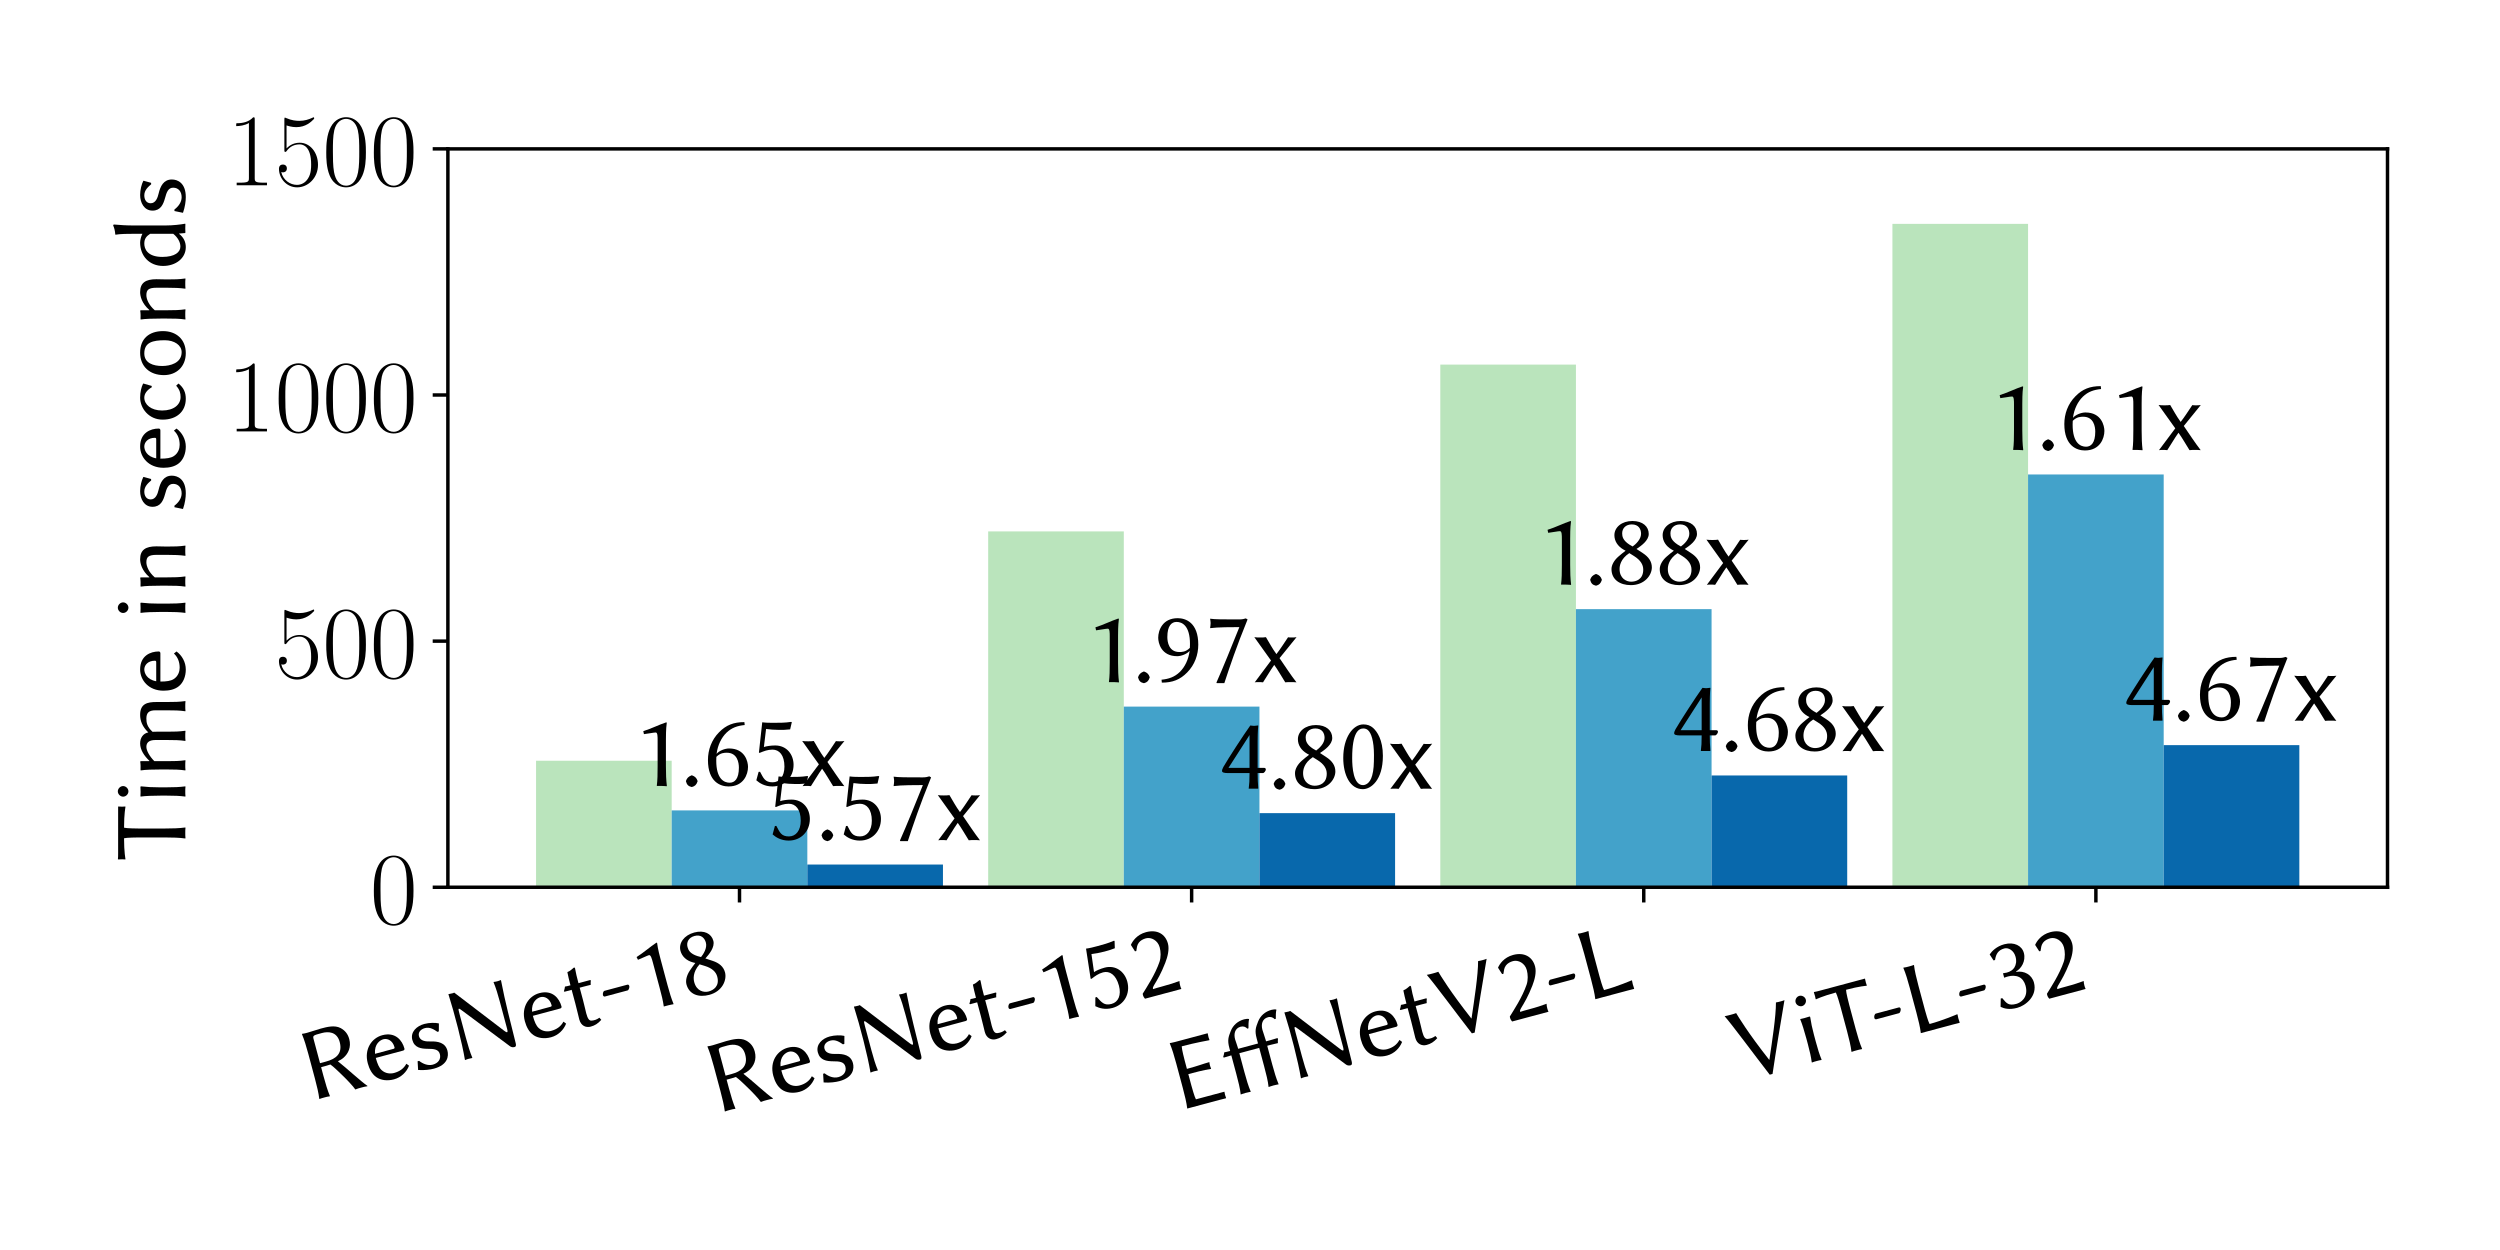
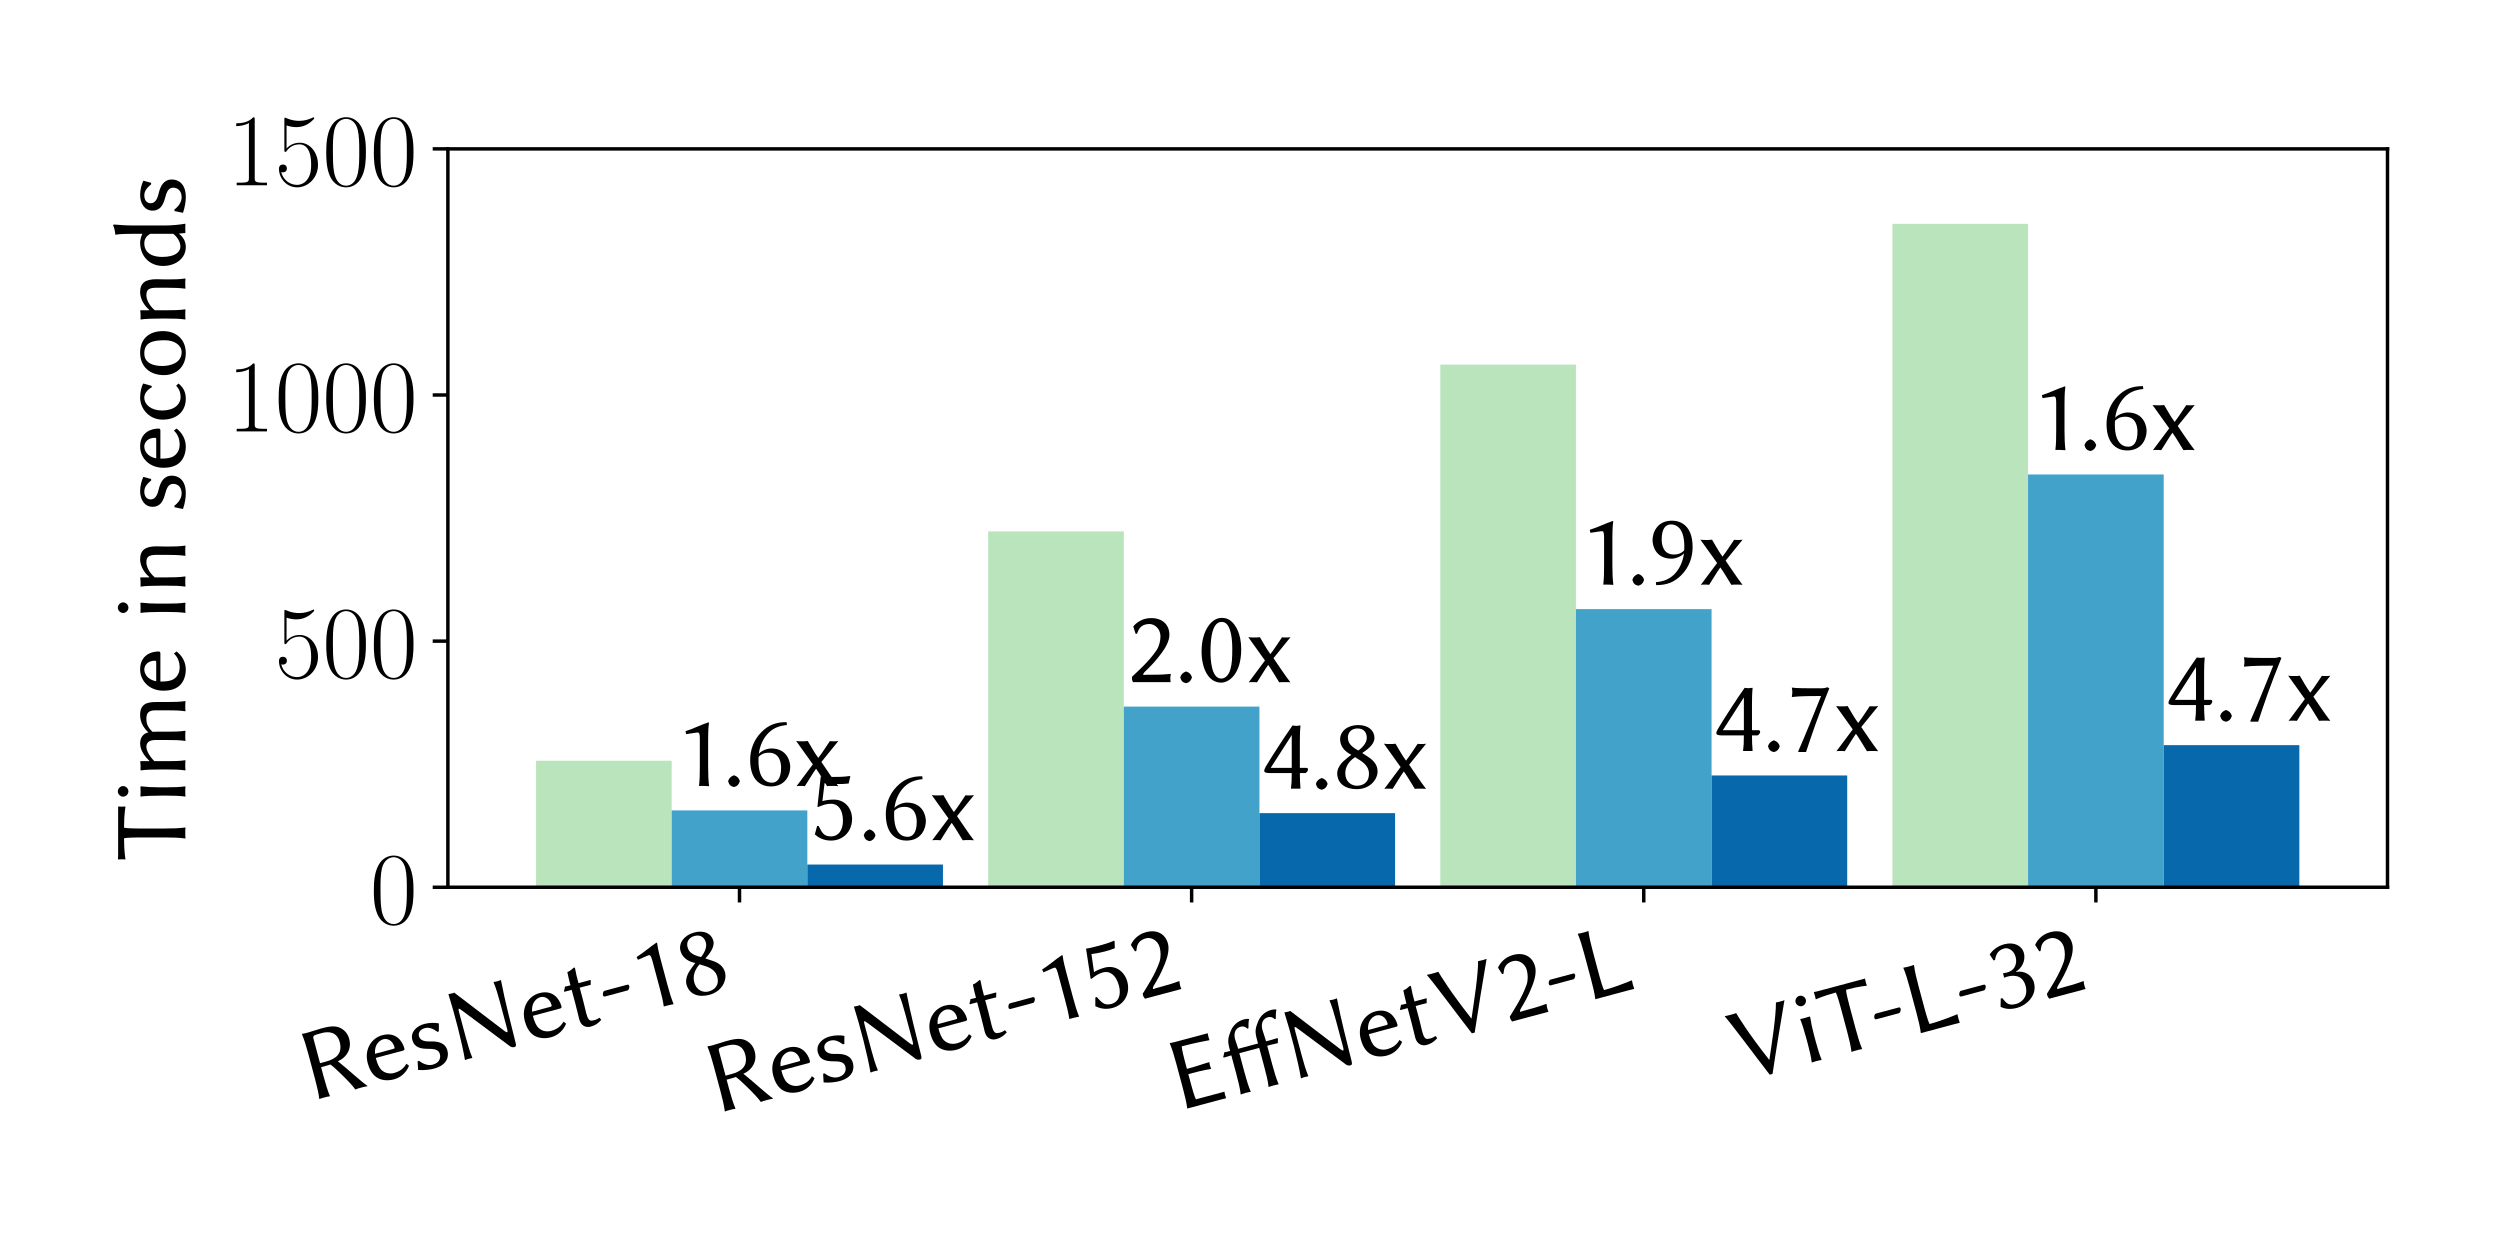
<svg xmlns="http://www.w3.org/2000/svg" xmlns:xlink="http://www.w3.org/1999/xlink" width="576pt" height="288pt" viewBox="0 0 576 288" version="1.1">
  <defs>
    <style type="text/css">*{stroke-linejoin: round; stroke-linecap: butt}</style>
  </defs>
  <g id="figure_1">
    <g id="patch_1">
      <path d="M 0 288  L 576 288  L 576 0  L 0 0  z " style="fill: #ffffff" />
    </g>
    <g id="axes_1">
      <g id="patch_2">
        <path d="M 103.193 204.422  L 550.08 204.422  L 550.08 34.304  L 103.193 34.304  z " style="fill: #ffffff" />
      </g>
      <g id="patch_3">
-         <path d="M 123.506 204.422  L 154.757 204.422  L 154.757 175.278  L 123.506 175.278  z " clip-path="url(#pa16631f9ca)" style="fill: #bae4bc" />
+         <path d="M 123.506 204.422  L 154.757 204.422  L 154.757 175.278  L 123.506 175.278  z " clip-path="url(#p275cc31715)" style="fill: #bae4bc" />
      </g>
      <g id="patch_4">
-         <path d="M 227.675 204.422  L 258.926 204.422  L 258.926 122.436  L 227.675 122.436  z " clip-path="url(#pa16631f9ca)" style="fill: #bae4bc" />
+         <path d="M 227.675 204.422  L 258.926 204.422  L 258.926 122.436  L 227.675 122.436  z " clip-path="url(#p275cc31715)" style="fill: #bae4bc" />
      </g>
      <g id="patch_5">
-         <path d="M 331.845 204.422  L 363.096 204.422  L 363.096 84.004  L 331.845 84.004  z " clip-path="url(#pa16631f9ca)" style="fill: #bae4bc" />
+         <path d="M 331.845 204.422  L 363.096 204.422  L 363.096 84.004  L 331.845 84.004  z " clip-path="url(#p275cc31715)" style="fill: #bae4bc" />
      </g>
      <g id="patch_6">
-         <path d="M 436.014 204.422  L 467.265 204.422  L 467.265 51.576  L 436.014 51.576  z " clip-path="url(#pa16631f9ca)" style="fill: #bae4bc" />
+         <path d="M 436.014 204.422  L 467.265 204.422  L 467.265 51.576  L 436.014 51.576  z " clip-path="url(#p275cc31715)" style="fill: #bae4bc" />
      </g>
      <g id="patch_7">
-         <path d="M 154.757 204.422  L 186.008 204.422  L 186.008 186.723  L 154.757 186.723  z " clip-path="url(#pa16631f9ca)" style="fill: #43a2ca" />
+         <path d="M 154.757 204.422  L 186.008 204.422  L 186.008 186.723  L 154.757 186.723  z " clip-path="url(#p275cc31715)" style="fill: #43a2ca" />
      </g>
      <g id="patch_8">
-         <path d="M 258.926 204.422  L 290.177 204.422  L 290.177 162.803  L 258.926 162.803  z " clip-path="url(#pa16631f9ca)" style="fill: #43a2ca" />
+         <path d="M 258.926 204.422  L 290.177 204.422  L 290.177 162.803  L 258.926 162.803  z " clip-path="url(#p275cc31715)" style="fill: #43a2ca" />
      </g>
      <g id="patch_9">
-         <path d="M 363.096 204.422  L 394.347 204.422  L 394.347 140.337  L 363.096 140.337  z " clip-path="url(#pa16631f9ca)" style="fill: #43a2ca" />
+         <path d="M 363.096 204.422  L 394.347 204.422  L 394.347 140.337  L 363.096 140.337  z " clip-path="url(#p275cc31715)" style="fill: #43a2ca" />
      </g>
      <g id="patch_10">
-         <path d="M 467.265 204.422  L 498.516 204.422  L 498.516 109.31  L 467.265 109.31  z " clip-path="url(#pa16631f9ca)" style="fill: #43a2ca" />
+         <path d="M 467.265 204.422  L 498.516 204.422  L 498.516 109.31  L 467.265 109.31  z " clip-path="url(#p275cc31715)" style="fill: #43a2ca" />
      </g>
      <g id="patch_11">
-         <path d="M 186.008 204.422  L 217.258 204.422  L 217.258 199.194  L 186.008 199.194  z " clip-path="url(#pa16631f9ca)" style="fill: #0868ac" />
+         <path d="M 186.008 204.422  L 217.258 204.422  L 217.258 199.194  L 186.008 199.194  z " clip-path="url(#p275cc31715)" style="fill: #0868ac" />
      </g>
      <g id="patch_12">
-         <path d="M 290.177 204.422  L 321.428 204.422  L 321.428 187.349  L 290.177 187.349  z " clip-path="url(#pa16631f9ca)" style="fill: #0868ac" />
+         <path d="M 290.177 204.422  L 321.428 204.422  L 321.428 187.349  L 290.177 187.349  z " clip-path="url(#p275cc31715)" style="fill: #0868ac" />
      </g>
      <g id="patch_13">
-         <path d="M 394.347 204.422  L 425.597 204.422  L 425.597 178.671  L 394.347 178.671  z " clip-path="url(#pa16631f9ca)" style="fill: #0868ac" />
+         <path d="M 394.347 204.422  L 425.597 204.422  L 425.597 178.671  L 394.347 178.671  z " clip-path="url(#p275cc31715)" style="fill: #0868ac" />
      </g>
      <g id="patch_14">
-         <path d="M 498.516 204.422  L 529.767 204.422  L 529.767 171.681  L 498.516 171.681  z " clip-path="url(#pa16631f9ca)" style="fill: #0868ac" />
+         <path d="M 498.516 204.422  L 529.767 204.422  L 529.767 171.681  L 498.516 171.681  z " clip-path="url(#p275cc31715)" style="fill: #0868ac" />
      </g>
      <g id="matplotlib.axis_1">
        <g id="xtick_1">
          <g id="line2d_1">
            <defs>
-               <path id="m4640297ecf" d="M 0 0  L 0 3.5  " style="stroke: #000000; stroke-width: 0.8" />
+               <path id="m57046001d8" d="M 0 0  L 0 3.5  " style="stroke: #000000; stroke-width: 0.8" />
            </defs>
            <g>
-               <use xlink:href="#m4640297ecf" x="170.382" y="204.422" style="stroke: #000000; stroke-width: 0.8" />
+               <use xlink:href="#m57046001d8" x="170.382" y="204.422" style="stroke: #000000; stroke-width: 0.8" />
            </g>
          </g>
          <g id="text_1">
            <g transform="translate(71.38889 253.7518) rotate(-15) scale(0.24 -0.24)">
              <defs>
                <path id="LinBiolinumT-52" d="M 1216 1855  C 1440 1855 1638 1855 1811 1868  C 1990 1654 2125 1403 2291 1138  C 2522 763 2829 201 2899 -19  C 3021 0 3162 0 3283 0  C 3411 0 3539 0 3667 -19  L 3680 0  C 3360 370 2720 1394 2310 1939  C 2483 1971 2611 2015 2701 2060  C 3046 2231 3341 2561 3341 3081  C 3341 3399 3232 3659 3002 3875  C 2694 4160 2208 4160 1805 4160  C 1645 4160 1133 4128 941 4128  C 864 4128 691 4128 614 4147  L 602 4128  C 653 3763 666 3328 666 2848  L 666 1280  C 666 800 653 345 602 0  L 614 -13  C 691 0 864 0 941 0  C 1018 0 1190 0 1267 -19  L 1280 0  C 1229 370 1216 811 1216 1298  L 1216 1855  z M 1811 3878  C 2202 3878 2726 3734 2726 3061  C 2726 2299 2208 2112 1587 2112  L 1216 2112  L 1216 3630  C 1216 3878 1235 3878 1811 3878  z " transform="scale(0.015625)" />
                <path id="LinBiolinumT-65" d="M 800 1792  C 909 2399 1331 2527 1530 2527  C 1786 2527 2067 2311 2067 1874  C 2067 1821 2042 1792 1978 1792  L 800 1792  z M 2509 700  C 2285 456 1984 346 1632 346  C 1414 346 1114 431 934 715  C 819 895 781 1160 781 1535  L 2522 1535  C 2592 1535 2637 1572 2637 1638  C 2637 2147 2374 2784 1530 2784  C 870 2784 218 2263 218 1341  C 218 984 294 633 506 382  C 723 124 1094 -32 1523 -32  C 1984 -32 2394 205 2637 540  L 2509 700  z " transform="scale(0.015625)" />
                <path id="LinBiolinumT-73" d="M 320 668  L 211 141  C 576 13 934 -32 1178 -32  C 2061 -32 2266 481 2266 826  C 2266 1338 1850 1539 1395 1645  C 1152 1701 800 1820 800 2133  C 800 2389 1011 2527 1286 2527  C 1619 2527 1824 2271 1971 2103  L 2061 2109  L 2189 2572  L 2176 2591  C 1990 2687 1638 2784 1312 2784  C 838 2784 346 2539 346 2020  C 346 1520 730 1357 1114 1250  C 1485 1151 1760 1050 1760 744  C 1760 412 1510 224 1171 224  C 864 224 595 428 416 668  L 320 668  z " transform="scale(0.015625)" />
                <path id="LinBiolinumT-4e" d="M 691 4160  C 749 2934 730 1026 627 0  L 640 -19  C 717 -6 787 0 864 0  C 941 0 1011 -3 1088 -10  L 1101 9  C 1050 375 1037 811 1037 1292  L 1037 2825  C 1037 3216 1050 3235 1286 2927  L 3520 99  C 3590 3 3693 -32 3795 -32  C 3885 -32 3910 45 3917 167  C 3949 1625 3942 2739 4045 4160  L 4032 4179  C 3955 4166 3885 4160 3808 4160  C 3731 4160 3661 4166 3584 4179  L 3571 4160  C 3622 3794 3635 3358 3635 2877  L 3635 1165  C 3629 818 3533 966 3258 1325  L 1062 4173  C 1062 4173 1005 4160 973 4160  C 755 4160 704 4179 704 4179  L 691 4160  z " transform="scale(0.015625)" />
                <path id="LinBiolinumT-74" d="M 608 2752  C 480 2752 339 2752 262 2765  C 218 2663 186 2599 122 2502  L 154 2464  C 262 2464 461 2464 608 2464  L 608 1599  C 608 1219 589 764 589 575  C 589 164 858 -32 1152 -32  C 1421 -32 1626 31 1894 203  L 1818 361  C 1619 285 1472 285 1312 310  C 1158 335 1101 487 1101 828  C 1101 1018 1120 1289 1120 1668  L 1120 2464  L 1363 2464  C 1517 2464 1741 2464 1824 2458  C 1843 2561 1862 2624 1901 2720  L 1869 2752  C 1754 2752 1568 2752 1421 2752  L 1120 2752  C 1120 3233 1126 3317 1152 3689  C 1152 3734 1133 3753 1094 3753  C 934 3689 858 3618 646 3593  L 634 3573  C 621 3349 608 3124 608 2752  z " transform="scale(0.015625)" />
                <path id="LinBiolinumT-2d" d="M 1754 1536  C 1837 1536 1926 1696 1926 1767  C 1926 1824 1901 1882 1837 1882  L 371 1882  C 294 1882 211 1747 211 1645  C 211 1587 250 1536 307 1536  L 1754 1536  z " transform="scale(0.015625)" />
                <path id="LinBiolinumT-31" d="M 2086 1214  L 2086 2845  C 2086 3539 2125 3796 2138 3886  C 2138 3918 2118 3918 2093 3918  C 1677 3784 1190 3534 691 3380  L 730 3194  C 1018 3226 1331 3296 1459 3296  C 1574 3296 1574 3040 1574 2808  L 1574 1214  C 1574 713 1568 367 1523 0  L 1530 0  C 1530 0 1709 0 1824 0  C 1952 0 2131 -19 2131 -19  L 2144 0  C 2099 386 2086 707 2086 1214  z " transform="scale(0.015625)" />
                <path id="LinBiolinumT-38" d="M 1504 3712  C 1920 3712 2074 3430 2074 3131  C 2074 2786 1734 2479 1555 2352  L 1357 2466  C 954 2728 909 2964 909 3162  C 909 3463 1120 3712 1504 3712  z M 2547 3125  C 2547 3584 2176 3923 1542 3923  C 890 3923 429 3540 429 3048  C 429 2690 627 2371 992 2160  L 1120 2090  C 960 1968 832 1866 672 1725  C 410 1495 250 1208 250 958  C 250 307 768 -32 1446 -32  C 2285 -32 2739 576 2739 1061  C 2739 1431 2534 1712 2182 1942  L 1792 2198  C 2080 2389 2547 2715 2547 3125  z M 1459 180  C 1165 180 749 384 749 959  C 749 1151 800 1579 1350 1943  L 1645 1758  C 2042 1509 2208 1228 2208 927  C 2208 307 1754 180 1459 180  z " transform="scale(0.015625)" />
              </defs>
              <use xlink:href="#LinBiolinumT-52" transform="scale(0.996264)" />
              <use xlink:href="#LinBiolinumT-65" transform="translate(59.77587 0) scale(0.996264)" />
              <use xlink:href="#LinBiolinumT-73" transform="translate(104.9066 0) scale(0.996264)" />
              <use xlink:href="#LinBiolinumT-4e" transform="translate(144.3587 0) scale(0.996264)" />
              <use xlink:href="#LinBiolinumT-65" transform="translate(215.8905 0) scale(0.996264)" />
              <use xlink:href="#LinBiolinumT-74" transform="translate(261.0212 0) scale(0.996264)" />
              <use xlink:href="#LinBiolinumT-2d" transform="translate(294.8942 0) scale(0.996264)" />
              <use xlink:href="#LinBiolinumT-31" transform="translate(328.0698 0) scale(0.996264)" />
              <use xlink:href="#LinBiolinumT-38" transform="translate(374.3961 0) scale(0.996264)" />
            </g>
          </g>
        </g>
        <g id="xtick_2">
          <g id="line2d_2">
            <g>
-               <use xlink:href="#m4640297ecf" x="274.552" y="204.422" style="stroke: #000000; stroke-width: 0.8" />
+               <use xlink:href="#m57046001d8" x="274.552" y="204.422" style="stroke: #000000; stroke-width: 0.8" />
            </g>
          </g>
          <g id="text_2">
            <g transform="translate(164.8189 256.6294) rotate(-15) scale(0.24 -0.24)">
              <defs>
                <path id="LinBiolinumT-35" d="M 1293 -32  C 2054 -32 2598 538 2598 1303  C 2598 1932 2182 2496 1466 2496  C 1203 2496 909 2451 768 2400  L 902 3514  C 1139 3482 1414 3456 1715 3456  C 1907 3456 2125 3456 2387 3488  L 2490 3931  L 2445 3950  C 2080 3893 1734 3893 1395 3893  C 1158 3893 883 3893 666 3925  L 461 2057  L 506 2038  C 762 2142 998 2240 1299 2240  C 1715 2240 2035 1901 2035 1193  C 2035 595 1741 224 1306 224  C 826 224 742 484 531 874  L 442 867  L 301 348  L 326 329  C 486 187 806 -32 1293 -32  z " transform="scale(0.015625)" />
                <path id="LinBiolinumT-32" d="M 1421 3584  C 1754 3584 2099 3276 2099 2826  C 2099 2557 2022 2216 1856 1966  C 1395 1278 666 636 346 333  C 339 308 339 282 339 250  C 339 154 371 58 403 0  C 877 0 1146 0 1613 0  C 2074 0 2266 0 2726 0  C 2714 63 2707 139 2707 210  C 2707 310 2714 412 2739 507  C 2374 475 2182 456 1568 456  C 1344 456 1216 456 1043 443  C 1037 456 1037 462 1037 475  C 1037 533 1101 604 1146 649  C 1459 952 1760 1240 2182 1813  C 2419 2135 2650 2547 2650 2914  C 2650 3525 2240 3949 1523 3949  C 941 3949 570 3622 422 3430  L 563 2985  L 646 2979  C 736 3172 768 3307 928 3436  C 1056 3539 1242 3584 1421 3584  z " transform="scale(0.015625)" />
              </defs>
              <use xlink:href="#LinBiolinumT-52" transform="scale(0.996264)" />
              <use xlink:href="#LinBiolinumT-65" transform="translate(59.77587 0) scale(0.996264)" />
              <use xlink:href="#LinBiolinumT-73" transform="translate(104.9066 0) scale(0.996264)" />
              <use xlink:href="#LinBiolinumT-4e" transform="translate(144.3587 0) scale(0.996264)" />
              <use xlink:href="#LinBiolinumT-65" transform="translate(215.8905 0) scale(0.996264)" />
              <use xlink:href="#LinBiolinumT-74" transform="translate(261.0212 0) scale(0.996264)" />
              <use xlink:href="#LinBiolinumT-2d" transform="translate(294.8942 0) scale(0.996264)" />
              <use xlink:href="#LinBiolinumT-31" transform="translate(328.0698 0) scale(0.996264)" />
              <use xlink:href="#LinBiolinumT-35" transform="translate(374.3961 0) scale(0.996264)" />
              <use xlink:href="#LinBiolinumT-32" transform="translate(420.7224 0) scale(0.996264)" />
            </g>
          </g>
        </g>
        <g id="xtick_3">
          <g id="line2d_3">
            <g>
-               <use xlink:href="#m4640297ecf" x="378.721" y="204.422" style="stroke: #000000; stroke-width: 0.8" />
+               <use xlink:href="#m57046001d8" x="378.721" y="204.422" style="stroke: #000000; stroke-width: 0.8" />
            </g>
          </g>
          <g id="text_3">
            <g transform="translate(271.3673 255.992) rotate(-15) scale(0.24 -0.24)">
              <defs>
                <path id="LinBiolinumT-45" d="M 1216 1307  L 1216 2034  C 1523 2034 2202 2034 2643 1983  L 2662 2002  C 2650 2060 2643 2150 2643 2207  C 2643 2265 2650 2355 2662 2413  L 2643 2413  C 2266 2413 1971 2368 1216 2368  L 1216 2869  C 1216 2978 1222 3641 1267 3795  C 2125 3795 3008 3718 3008 3718  L 3021 3743  C 3014 3795 3008 3853 3008 3912  C 3008 3964 3014 4068 3021 4160  L 3008 4160  C 2906 4160 2758 4160 2624 4160  L 941 4160  C 723 4160 614 4179 614 4179  L 602 4160  C 653 3792 666 3354 666 2870  L 666 1290  C 666 806 653 348 602 0  L 608 0  C 608 0 717 0 941 0  L 2688 0  C 2822 0 2970 0 3072 -6  L 3085 12  C 3078 100 3072 144 3072 206  C 3072 268 3078 361 3085 411  L 3072 411  C 3072 411 2125 411 1267 411  C 1222 560 1216 1201 1216 1307  z " transform="scale(0.015625)" />
                <path id="LinBiolinumT-80" d="M 634 2464  L 634 1280  C 634 806 627 346 570 0  L 576 -19  C 576 -19 666 0 890 0  C 1107 0 1197 -19 1197 -19  L 1210 0  C 1158 365 1146 800 1146 1280  L 1146 2464  L 2414 2464  L 2414 1280  C 2414 806 2407 346 2350 0  L 2356 -19  C 2356 -19 2446 0 2670 0  C 2887 0 2977 -19 2977 -19  L 2990 0  C 2939 365 2926 800 2926 1280  L 2926 2464  L 3143 2464  C 3297 2464 3521 2458 3604 2451  C 3623 2554 3643 2618 3681 2714  L 3649 2758  C 3540 2752 3348 2746 3201 2746  L 2926 2746  L 2926 2810  C 2926 2977 2893 3375 2893 3490  C 2893 3843 3059 4151 3425 4151  C 3610 4151 3726 4055 3796 3927  L 3867 3934  C 3911 4106 3975 4337 4046 4458  L 4039 4478  C 3988 4510 3873 4535 3751 4535  C 3348 4535 2996 4362 2766 4048  C 2535 3733 2414 3567 2414 3067  L 2414 2746  L 1146 2746  L 1146 2810  C 1146 2977 1114 3247 1114 3362  C 1114 3715 1280 4023 1645 4023  C 1831 4023 1946 3927 2017 3798  L 2087 3805  C 2132 3977 2196 4209 2267 4330  L 2260 4350  C 2209 4382 2094 4407 1972 4407  C 1569 4407 1216 4234 986 3920  C 755 3605 634 3439 634 2938  L 634 2746  C 493 2746 346 2746 262 2758  C 218 2656 186 2592 122 2496  L 154 2451  C 269 2458 480 2464 627 2464  L 634 2464  z " transform="scale(0.015625)" />
                <path id="LinBiolinumT-56" d="M 2074 832  L 2061 832  C 1222 2781 902 3917 838 4141  C 730 4128 582 4128 486 4128  C 384 4128 211 4128 102 4141  C 422 3495 1267 1335 1856 -64  L 2035 -64  C 2650 1355 3277 2729 3923 4141  C 3846 4128 3725 4128 3667 4128  C 3597 4128 3450 4128 3379 4141  C 3162 3314 2534 1896 2074 832  z " transform="scale(0.015625)" />
                <path id="LinBiolinumT-4c" d="M 1222 2874  C 1222 3356 1235 3819 1286 4160  L 1280 4173  C 1203 4160 1024 4160 947 4160  C 870 4160 698 4160 621 4179  L 608 4160  C 659 3792 672 3353 672 2870  L 672 1290  C 672 806 659 348 608 0  L 614 0  C 614 0 730 0 947 0  L 2694 0  C 2829 0 2976 0 3078 -6  L 3091 13  C 3085 103 3078 231 3078 295  C 3078 359 3085 468 3091 520  L 3078 545  C 3078 545 2131 404 1274 404  C 1229 558 1222 1189 1222 1298  L 1222 2874  z " transform="scale(0.015625)" />
              </defs>
              <use xlink:href="#LinBiolinumT-45" transform="scale(0.996264)" />
              <use xlink:href="#LinBiolinumT-80" transform="translate(53.59901 0) scale(0.996264)" />
              <use xlink:href="#LinBiolinumT-4e" transform="translate(112.5778 0) scale(0.996264)" />
              <use xlink:href="#LinBiolinumT-65" transform="translate(184.1096 0) scale(0.996264)" />
              <use xlink:href="#LinBiolinumT-74" transform="translate(229.2404 0) scale(0.996264)" />
              <use xlink:href="#LinBiolinumT-56" transform="translate(263.1134 0) scale(0.996264)" />
              <use xlink:href="#LinBiolinumT-32" transform="translate(325.9776 0) scale(0.996264)" />
              <use xlink:href="#LinBiolinumT-2d" transform="translate(372.3039 0) scale(0.996264)" />
              <use xlink:href="#LinBiolinumT-4c" transform="translate(405.4795 0) scale(0.996264)" />
            </g>
          </g>
        </g>
        <g id="xtick_4">
          <g id="line2d_4">
            <g>
-               <use xlink:href="#m4640297ecf" x="482.891" y="204.422" style="stroke: #000000; stroke-width: 0.8" />
+               <use xlink:href="#m57046001d8" x="482.891" y="204.422" style="stroke: #000000; stroke-width: 0.8" />
            </g>
          </g>
          <g id="text_4">
            <g transform="translate(400.9882 249.1723) rotate(-15) scale(0.24 -0.24)">
              <defs>
                <path id="LinBiolinumT-69" d="M 512 3833  C 512 3660 666 3506 838 3506  C 1011 3506 1165 3660 1165 3833  C 1165 4006 1011 4160 838 4160  C 666 4160 512 4006 512 3833  z M 576 1506  L 576 1155  C 576 676 563 351 518 6  L 531 -13  C 608 0 755 0 832 0  C 909 0 1056 0 1133 -13  L 1146 6  C 1101 370 1088 670 1088 1155  L 1088 1609  C 1088 2088 1107 2318 1146 2707  C 1146 2759 1139 2765 1088 2765  C 941 2752 666 2752 531 2765  L 518 2745  C 557 2471 576 1985 576 1506  z " transform="scale(0.015625)" />
                <path id="LinBiolinumT-54" d="M 1453 2854  L 1453 1286  C 1453 806 1440 351 1389 6  L 1402 -13  C 1478 0 1651 0 1728 0  C 1805 0 1978 0 2054 -13  L 2067 6  C 2016 371 2003 806 2003 1286  L 2003 2854  C 2003 2963 2010 3622 2054 3776  C 2912 3776 3347 3686 3347 3686  L 3360 3712  C 3347 3809 3347 3958 3360 4141  L 3347 4141  C 3245 4141 3098 4141 2963 4141  L 493 4141  C 358 4141 211 4141 109 4154  L 96 4135  C 109 3955 109 3808 96 3712  L 109 3686  C 109 3686 544 3776 1402 3776  C 1446 3622 1453 2963 1453 2854  z " transform="scale(0.015625)" />
                <path id="LinBiolinumT-33" d="M 1338 218  C 832 218 762 411 589 785  L 493 785  L 352 296  L 371 277  C 538 136 813 -32 1325 -32  C 1869 -32 2726 345 2726 1202  C 2726 1716 2336 2079 1843 2125  L 1843 2157  C 2176 2233 2598 2603 2598 3134  C 2598 3592 2202 3962 1568 3962  C 1075 3962 717 3745 557 3604  L 538 3585  L 672 3171  L 768 3171  C 922 3527 1126 3712 1510 3712  C 1760 3712 2042 3451 2042 3037  C 2042 2756 1946 2553 1798 2413  C 1670 2292 1485 2234 1267 2234  C 1190 2234 1120 2241 1030 2253  L 1030 1971  C 1107 1984 1242 1984 1299 1984  C 1504 1984 1747 1925 1926 1776  C 2093 1632 2176 1404 2176 1150  C 2176 361 1568 218 1338 218  z " transform="scale(0.015625)" />
              </defs>
              <use xlink:href="#LinBiolinumT-56" transform="scale(0.996264)" />
              <use xlink:href="#LinBiolinumT-69" transform="translate(62.8642 0) scale(0.996264)" />
              <use xlink:href="#LinBiolinumT-54" transform="translate(88.76708 0) scale(0.996264)" />
              <use xlink:href="#LinBiolinumT-2d" transform="translate(136.6874 0) scale(0.996264)" />
              <use xlink:href="#LinBiolinumT-4c" transform="translate(169.863 0) scale(0.996264)" />
              <use xlink:href="#LinBiolinumT-2d" transform="translate(221.1706 0) scale(0.996264)" />
              <use xlink:href="#LinBiolinumT-33" transform="translate(254.3462 0) scale(0.996264)" />
              <use xlink:href="#LinBiolinumT-32" transform="translate(300.6725 0) scale(0.996264)" />
            </g>
          </g>
        </g>
      </g>
      <g id="matplotlib.axis_2">
        <g id="ytick_1">
          <g id="line2d_5">
            <defs>
-               <path id="mc55296c261" d="M 0 0  L -3.5 0  " style="stroke: #000000; stroke-width: 0.8" />
+               <path id="m92dfc40bb0" d="M 0 0  L -3.5 0  " style="stroke: #000000; stroke-width: 0.8" />
            </defs>
            <g>
-               <use xlink:href="#mc55296c261" x="103.193" y="204.422" style="stroke: #000000; stroke-width: 0.8" />
+               <use xlink:href="#m92dfc40bb0" x="103.193" y="204.422" style="stroke: #000000; stroke-width: 0.8" />
            </g>
          </g>
          <g id="text_5">
            <g transform="translate(85.22711 212.8057) scale(0.24 -0.24)">
              <defs>
                <path id="CMR17-30" d="M 2688 2025  C 2688 2416 2682 3080 2413 3591  C 2176 4039 1798 4198 1466 4198  C 1158 4198 768 4058 525 3597  C 269 3118 243 2524 243 2025  C 243 1661 250 1106 448 619  C 723 -39 1216 -128 1466 -128  C 1760 -128 2208 -7 2470 600  C 2662 1042 2688 1559 2688 2025  z M 1466 -26  C 1056 -26 813 325 723 812  C 653 1188 653 1738 653 2096  C 653 2588 653 2997 736 3387  C 858 3929 1216 4096 1466 4096  C 1728 4096 2067 3923 2189 3400  C 2272 3036 2278 2607 2278 2096  C 2278 1680 2278 1169 2202 792  C 2067 95 1690 -26 1466 -26  z " transform="scale(0.015625)" />
              </defs>
              <use xlink:href="#CMR17-30" transform="scale(0.996264)" />
            </g>
          </g>
        </g>
        <g id="ytick_2">
          <g id="line2d_6">
            <g>
-               <use xlink:href="#mc55296c261" x="103.193" y="147.716" style="stroke: #000000; stroke-width: 0.8" />
+               <use xlink:href="#m92dfc40bb0" x="103.193" y="147.716" style="stroke: #000000; stroke-width: 0.8" />
            </g>
          </g>
          <g id="text_6">
            <g transform="translate(63.29568 156.0995) scale(0.24 -0.24)">
              <defs>
                <path id="CMR17-35" d="M 730 3692  C 794 3666 1056 3584 1325 3584  C 1920 3584 2246 3911 2432 4100  C 2432 4157 2432 4192 2394 4192  C 2387 4192 2374 4192 2323 4163  C 2099 4058 1837 3973 1517 3973  C 1325 3973 1037 3999 723 4139  C 653 4171 640 4171 634 4171  C 602 4171 595 4164 595 4037  L 595 2203  C 595 2089 595 2057 659 2057  C 691 2057 704 2070 736 2114  C 941 2401 1222 2522 1542 2522  C 1766 2522 2246 2382 2246 1289  C 2246 1085 2246 715 2054 421  C 1894 159 1645 25 1370 25  C 947 25 518 320 403 814  C 429 807 480 795 506 795  C 589 795 749 840 749 1038  C 749 1210 627 1280 506 1280  C 358 1280 262 1190 262 1011  C 262 454 704 -128 1382 -128  C 2042 -128 2669 440 2669 1264  C 2669 2030 2170 2624 1549 2624  C 1222 2624 947 2503 730 2274  L 730 3692  z " transform="scale(0.015625)" />
              </defs>
              <use xlink:href="#CMR17-35" transform="scale(0.996264)" />
              <use xlink:href="#CMR17-30" transform="translate(45.69048 0) scale(0.996264)" />
              <use xlink:href="#CMR17-30" transform="translate(91.38095 0) scale(0.996264)" />
            </g>
          </g>
        </g>
        <g id="ytick_3">
          <g id="line2d_7">
            <g>
-               <use xlink:href="#mc55296c261" x="103.193" y="91.01" style="stroke: #000000; stroke-width: 0.8" />
+               <use xlink:href="#m92dfc40bb0" x="103.193" y="91.01" style="stroke: #000000; stroke-width: 0.8" />
            </g>
          </g>
          <g id="text_7">
            <g transform="translate(52.32997 99.39333) scale(0.24 -0.24)">
              <defs>
                <path id="CMR17-31" d="M 1702 4058  C 1702 4192 1696 4192 1606 4192  C 1357 3916 979 3827 621 3827  C 602 3827 570 3827 563 3808  C 557 3795 557 3782 557 3648  C 755 3648 1088 3686 1344 3839  L 1344 461  C 1344 236 1331 160 781 160  L 589 160  L 589 0  C 896 0 1216 0 1523 0  C 1830 0 2150 0 2458 0  L 2458 160  L 2266 160  C 1715 160 1702 230 1702 458  L 1702 4058  z " transform="scale(0.015625)" />
              </defs>
              <use xlink:href="#CMR17-31" transform="scale(0.996264)" />
              <use xlink:href="#CMR17-30" transform="translate(45.69048 0) scale(0.996264)" />
              <use xlink:href="#CMR17-30" transform="translate(91.38095 0) scale(0.996264)" />
              <use xlink:href="#CMR17-30" transform="translate(137.0714 0) scale(0.996264)" />
            </g>
          </g>
        </g>
        <g id="ytick_4">
          <g id="line2d_8">
            <g>
-               <use xlink:href="#mc55296c261" x="103.193" y="34.304" style="stroke: #000000; stroke-width: 0.8" />
+               <use xlink:href="#m92dfc40bb0" x="103.193" y="34.304" style="stroke: #000000; stroke-width: 0.8" />
            </g>
          </g>
          <g id="text_8">
            <g transform="translate(52.32997 42.68713) scale(0.24 -0.24)">
              <use xlink:href="#CMR17-31" transform="scale(0.996264)" />
              <use xlink:href="#CMR17-35" transform="translate(45.69048 0) scale(0.996264)" />
              <use xlink:href="#CMR17-30" transform="translate(91.38095 0) scale(0.996264)" />
              <use xlink:href="#CMR17-30" transform="translate(137.0714 0) scale(0.996264)" />
            </g>
          </g>
        </g>
        <g id="text_9">
          <g transform="translate(42.68713 198.3745) rotate(-90) scale(0.24 -0.24)">
            <defs>
              <path id="LinBiolinumT-6d" d="M 1037 2231  L 1037 2717  C 1037 2765 1030 2778 998 2778  C 858 2752 627 2752 480 2759  L 467 2739  C 512 2466 525 1981 525 1503  L 525 1152  C 525 675 518 350 467 6  L 480 -13  C 557 0 704 0 781 0  C 858 0 1005 0 1082 -13  L 1094 6  C 1043 366 1037 662 1037 1142  L 1037 1907  C 1338 2209 1696 2399 1920 2399  C 2163 2399 2342 2260 2342 1837  L 2342 1142  C 2342 668 2336 347 2285 6  L 2298 -13  C 2374 0 2522 0 2598 0  C 2675 0 2822 0 2899 -13  L 2912 6  C 2861 366 2854 662 2854 1142  L 2854 1780  C 2854 1868 2854 1944 2848 2020  C 3155 2355 3411 2399 3661 2399  C 4006 2399 4173 2260 4173 1837  L 4173 1142  C 4173 668 4166 347 4115 6  L 4128 -13  C 4205 0 4352 0 4429 0  C 4506 0 4653 0 4730 -13  L 4742 6  C 4691 367 4685 664 4685 1144  L 4685 1778  C 4685 2341 4582 2784 3891 2784  C 3546 2784 3174 2662 2810 2279  C 2752 2586 2490 2784 2131 2784  C 1734 2784 1357 2529 1056 2210  L 1037 2231  z " transform="scale(0.015625)" />
              <path id="LinBiolinumT-6e" d="M 2944 1144  C 2944 1348 2957 1581 2957 1784  C 2957 2442 2739 2784 2163 2784  C 1920 2784 1466 2688 1056 2210  L 1043 2231  L 1043 2717  C 1043 2765 1037 2778 1005 2778  C 864 2752 634 2752 486 2759  L 474 2739  C 518 2466 531 1981 531 1503  L 531 1152  C 531 675 525 350 474 6  L 486 -13  C 563 0 710 0 787 0  C 864 0 1011 0 1088 -13  L 1101 6  C 1050 366 1043 662 1043 1142  L 1043 1881  C 1370 2260 1741 2399 1971 2399  C 2298 2399 2432 2273 2432 1761  L 2432 1142  C 2432 668 2419 347 2374 6  L 2387 -13  C 2464 0 2611 0 2688 0  C 2765 0 2912 0 2989 -13  L 3002 6  C 2950 367 2944 664 2944 1144  z " transform="scale(0.015625)" />
              <path id="LinBiolinumT-63" d="M 1600 2527  C 1850 2527 2074 2352 2240 2066  L 2323 2073  L 2470 2585  L 2458 2604  C 2259 2707 1926 2784 1606 2784  C 941 2784 243 2250 243 1398  C 243 526 749 -32 1530 -32  C 1914 -32 2214 95 2470 420  L 2349 551  L 2323 551  C 2080 339 1875 289 1638 289  C 1171 289 806 700 806 1429  C 806 2116 1178 2527 1600 2527  z " transform="scale(0.015625)" />
              <path id="LinBiolinumT-6f" d="M 243 1316  C 243 563 749 -32 1600 -32  C 2445 -32 2957 551 2957 1373  C 2957 2226 2490 2784 1626 2784  C 787 2784 243 2207 243 1316  z M 1581 2527  C 2259 2527 2394 2015 2394 1260  C 2394 668 2086 224 1658 224  C 979 224 806 942 806 1423  C 806 1966 979 2527 1581 2527  z " transform="scale(0.015625)" />
              <path id="LinBiolinumT-64" d="M 2310 744  C 2080 457 1786 301 1523 301  C 1178 301 883 638 883 1417  C 883 2352 1395 2527 1702 2527  C 2003 2527 2157 2402 2310 2165  L 2310 744  z M 2310 384  L 2323 384  L 2355 12  C 2355 -1 2374 -7 2413 -7  C 2496 0 2541 0 2637 0  C 2714 0 2835 0 2918 -7  L 2931 12  C 2880 285 2822 754 2822 1230  L 2822 3187  C 2822 3656 2848 3986 2880 4381  C 2880 4425 2861 4445 2822 4445  C 2662 4381 2528 4336 2266 4316  L 2253 4297  C 2304 4021 2310 3547 2310 3060  L 2310 2643  C 2163 2726 1901 2784 1773 2784  C 941 2784 326 2219 326 1366  C 326 595 794 -32 1485 -32  C 1792 -32 2080 89 2310 384  z " transform="scale(0.015625)" />
            </defs>
            <use xlink:href="#LinBiolinumT-54" transform="scale(0.996264)" />
            <use xlink:href="#LinBiolinumT-69" transform="translate(53.79824 0) scale(0.996264)" />
            <use xlink:href="#LinBiolinumT-6d" transform="translate(79.70112 0) scale(0.996264)" />
            <use xlink:href="#LinBiolinumT-65" transform="translate(160.0996 0) scale(0.996264)" />
            <use xlink:href="#LinBiolinumT-69" transform="translate(230.137 0) scale(0.996264)" />
            <use xlink:href="#LinBiolinumT-6e" transform="translate(256.0399 0) scale(0.996264)" />
            <use xlink:href="#LinBiolinumT-73" transform="translate(334.6451 0) scale(0.996264)" />
            <use xlink:href="#LinBiolinumT-65" transform="translate(374.0971 0) scale(0.996264)" />
            <use xlink:href="#LinBiolinumT-63" transform="translate(419.9253 0) scale(0.996264)" />
            <use xlink:href="#LinBiolinumT-6f" transform="translate(462.665 0) scale(0.996264)" />
            <use xlink:href="#LinBiolinumT-6e" transform="translate(512.4782 0) scale(0.996264)" />
            <use xlink:href="#LinBiolinumT-64" transform="translate(566.1767 0) scale(0.996264)" />
            <use xlink:href="#LinBiolinumT-73" transform="translate(618.9787 0) scale(0.996264)" />
          </g>
        </g>
      </g>
      <g id="patch_15">
        <path d="M 103.193 204.422  L 103.193 34.304  " style="fill: none; stroke: #000000; stroke-width: 0.8; stroke-linejoin: miter; stroke-linecap: square" />
      </g>
      <g id="patch_16">
        <path d="M 550.08 204.422  L 550.08 34.304  " style="fill: none; stroke: #000000; stroke-width: 0.8; stroke-linejoin: miter; stroke-linecap: square" />
      </g>
      <g id="patch_17">
        <path d="M 103.193 204.422  L 550.08 204.422  " style="fill: none; stroke: #000000; stroke-width: 0.8; stroke-linejoin: miter; stroke-linecap: square" />
      </g>
      <g id="patch_18">
        <path d="M 103.193 34.304  L 550.08 34.304  " style="fill: none; stroke: #000000; stroke-width: 0.8; stroke-linejoin: miter; stroke-linecap: square" />
      </g>
      <g id="text_10">
-         <g transform="translate(145.635 181.08) scale(0.24 -0.24)">
+         <g transform="translate(155.3609 181.08) scale(0.24 -0.24)">
          <defs>
            <path id="LinBiolinumT-2e" d="M 346 282  C 403 71 493 -19 691 -64  L 717 -64  C 896 -19 998 77 1062 282  L 1062 308  C 1005 487 902 590 717 654  L 691 654  C 499 577 403 481 346 308  L 346 282  z " transform="scale(0.015625)" />
            <path id="LinBiolinumT-36" d="M 813 1794  C 1062 2048 1318 2048 1459 2048  C 2106 2048 2202 1438 2202 1127  C 2202 428 1939 199 1632 199  C 1293 199 806 423 806 1557  C 806 1621 806 1729 813 1794  z M 2560 3756  L 2541 3936  C 1882 3936 1414 3756 979 3309  C 512 2838 294 2224 294 1597  C 294 240 1069 -32 1562 -32  C 2496 -32 2765 715 2765 1174  C 2765 1481 2592 2311 1594 2311  C 1338 2311 979 2170 826 1978  C 896 2524 1126 2979 1434 3281  C 1760 3596 2118 3711 2560 3756  z " transform="scale(0.015625)" />
            <path id="LinBiolinumT-78" d="M 1184 1332  L 179 -13  C 243 0 346 0 410 0  C 474 0 627 0 691 -13  C 934 351 1126 704 1382 1062  C 1638 704 1830 351 2061 -13  C 2157 0 2285 0 2387 0  C 2483 0 2656 0 2752 -13  C 2368 486 2054 979 1709 1478  L 2758 2772  C 2675 2752 2534 2752 2470 2752  C 2400 2752 2298 2752 2234 2765  C 1990 2409 1786 2072 1517 1728  C 1261 2074 1088 2414 870 2772  C 762 2752 634 2752 525 2752  C 422 2752 256 2752 154 2772  L 1184 1332  z " transform="scale(0.015625)" />
          </defs>
          <use xlink:href="#LinBiolinumT-31" transform="scale(0.996264)" />
          <use xlink:href="#LinBiolinumT-2e" transform="translate(46.32629 0) scale(0.996264)" />
          <use xlink:href="#LinBiolinumT-36" transform="translate(68.24411 0) scale(0.996264)" />
-           <use xlink:href="#LinBiolinumT-35" transform="translate(114.5704 0) scale(0.996264)" />
-           <use xlink:href="#LinBiolinumT-78" transform="translate(160.8967 0) scale(0.996264)" />
+           <use xlink:href="#LinBiolinumT-78" transform="translate(114.5704 0) scale(0.996264)" />
        </g>
      </g>
      <g id="text_11">
-         <g transform="translate(249.8045 157.1599) scale(0.24 -0.24)">
+         <g transform="translate(259.5304 157.1599) scale(0.24 -0.24)">
+           <defs>
+             <path id="LinBiolinumT-30" d="M 1491 3712  C 1600 3712 1702 3674 1773 3609  C 1971 3442 2144 2939 2144 2075  C 2144 1482 2125 1147 2035 817  C 1894 282 1581 218 1466 218  C 870 218 800 1321 800 1882  C 800 3474 1197 3712 1491 3712  z M 1459 -32  C 1952 -32 2694 515 2694 2023  C 2694 3028 2330 3524 2099 3737  C 1926 3898 1722 3962 1491 3962  C 851 3962 250 3163 250 1895  C 250 851 666 -32 1459 -32  z " transform="scale(0.015625)" />
+           </defs>
+           <use xlink:href="#LinBiolinumT-32" transform="scale(0.996264)" />
+           <use xlink:href="#LinBiolinumT-2e" transform="translate(46.32629 0) scale(0.996264)" />
+           <use xlink:href="#LinBiolinumT-30" transform="translate(68.24411 0) scale(0.996264)" />
+           <use xlink:href="#LinBiolinumT-78" transform="translate(114.5704 0) scale(0.996264)" />
+         </g>
+       </g>
+       <g id="text_12">
+         <g transform="translate(363.6999 134.6941) scale(0.24 -0.24)">
          <defs>
            <path id="LinBiolinumT-39" d="M 2131 2112  C 1882 1856 1626 1856 1485 1856  C 838 1856 742 2468 742 2781  C 742 3482 1005 3712 1312 3712  C 1651 3712 2138 3488 2138 2349  C 2138 2285 2138 2176 2131 2112  z M 384 149  L 403 -32  C 1062 -32 1530 150 1965 596  C 2432 1068 2650 1684 2650 2312  C 2650 3671 1875 3943 1382 3943  C 448 3943 179 3196 179 2736  C 179 2429 352 1599 1350 1599  C 1606 1599 1965 1740 2118 1933  C 2048 1385 1818 928 1510 626  C 1184 309 826 194 384 149  z " transform="scale(0.015625)" />
+           </defs>
+           <use xlink:href="#LinBiolinumT-31" transform="scale(0.996264)" />
+           <use xlink:href="#LinBiolinumT-2e" transform="translate(46.32629 0) scale(0.996264)" />
+           <use xlink:href="#LinBiolinumT-39" transform="translate(68.24411 0) scale(0.996264)" />
+           <use xlink:href="#LinBiolinumT-78" transform="translate(114.5704 0) scale(0.996264)" />
+         </g>
+       </g>
+       <g id="text_13">
+         <g transform="translate(467.8694 103.6669) scale(0.24 -0.24)">
+           <use xlink:href="#LinBiolinumT-31" transform="scale(0.996264)" />
+           <use xlink:href="#LinBiolinumT-2e" transform="translate(46.32629 0) scale(0.996264)" />
+           <use xlink:href="#LinBiolinumT-36" transform="translate(68.24411 0) scale(0.996264)" />
+           <use xlink:href="#LinBiolinumT-78" transform="translate(114.5704 0) scale(0.996264)" />
+         </g>
+       </g>
+       <g id="text_14">
+         <g transform="translate(186.6117 193.5515) scale(0.24 -0.24)">
+           <use xlink:href="#LinBiolinumT-35" transform="scale(0.996264)" />
+           <use xlink:href="#LinBiolinumT-2e" transform="translate(46.32629 0) scale(0.996264)" />
+           <use xlink:href="#LinBiolinumT-36" transform="translate(68.24411 0) scale(0.996264)" />
+           <use xlink:href="#LinBiolinumT-78" transform="translate(114.5704 0) scale(0.996264)" />
+         </g>
+       </g>
+       <g id="text_15">
+         <g transform="translate(290.7812 181.7059) scale(0.24 -0.24)">
+           <defs>
+             <path id="LinBiolinumT-34" d="M 1830 960  C 1830 460 1818 331 1779 0  L 1786 0  C 1786 0 1984 0 2086 0  C 2189 0 2298 0 2355 0  C 2362 0 2368 13 2368 19  C 2342 388 2330 591 2330 960  L 2650 960  C 2739 960 2835 1108 2835 1178  C 2835 1236 2803 1281 2739 1281  L 2330 1281  L 2330 2918  C 2330 3131 2336 3575 2368 3872  C 2368 3885 2362 3898 2355 3898  C 2298 3898 2202 3872 2106 3872  C 2003 3872 1888 3898 1888 3898  C 1888 3898 1862 3879 1862 3872  C 1472 3331 550 1913 218 1341  C 154 1224 134 1154 134 1089  C 134 992 282 960 512 960  L 1830 960  z M 1830 3305  L 1830 1281  L 531 1281  L 1830 3305  z " transform="scale(0.015625)" />
+           </defs>
+           <use xlink:href="#LinBiolinumT-34" transform="scale(0.996264)" />
+           <use xlink:href="#LinBiolinumT-2e" transform="translate(46.32629 0) scale(0.996264)" />
+           <use xlink:href="#LinBiolinumT-38" transform="translate(68.24411 0) scale(0.996264)" />
+           <use xlink:href="#LinBiolinumT-78" transform="translate(114.5704 0) scale(0.996264)" />
+         </g>
+       </g>
+       <g id="text_16">
+         <g transform="translate(394.9507 173.0285) scale(0.24 -0.24)">
+           <defs>
            <path id="LinBiolinumT-37" d="M 2208 3392  C 1709 2152 1222 938 794 -26  L 813 -64  L 1280 -64  C 1645 1034 1997 2104 2714 3866  L 2605 3930  C 2509 3898 2394 3866 2195 3866  C 1242 3866 678 3866 403 3911  C 416 3815 435 3738 435 3642  C 435 3547 416 3425 403 3328  C 870 3392 1792 3392 2208 3392  z " transform="scale(0.015625)" />
          </defs>
-           <use xlink:href="#LinBiolinumT-31" transform="scale(0.996264)" />
-           <use xlink:href="#LinBiolinumT-2e" transform="translate(46.32629 0) scale(0.996264)" />
-           <use xlink:href="#LinBiolinumT-39" transform="translate(68.24411 0) scale(0.996264)" />
-           <use xlink:href="#LinBiolinumT-37" transform="translate(114.5704 0) scale(0.996264)" />
-           <use xlink:href="#LinBiolinumT-78" transform="translate(160.8967 0) scale(0.996264)" />
-         </g>
-       </g>
-       <g id="text_12">
-         <g transform="translate(353.974 134.6941) scale(0.24 -0.24)">
-           <use xlink:href="#LinBiolinumT-31" transform="scale(0.996264)" />
-           <use xlink:href="#LinBiolinumT-2e" transform="translate(46.32629 0) scale(0.996264)" />
-           <use xlink:href="#LinBiolinumT-38" transform="translate(68.24411 0) scale(0.996264)" />
-           <use xlink:href="#LinBiolinumT-38" transform="translate(114.5704 0) scale(0.996264)" />
-           <use xlink:href="#LinBiolinumT-78" transform="translate(160.8967 0) scale(0.996264)" />
-         </g>
-       </g>
-       <g id="text_13">
-         <g transform="translate(458.1435 103.6669) scale(0.24 -0.24)">
-           <use xlink:href="#LinBiolinumT-31" transform="scale(0.996264)" />
-           <use xlink:href="#LinBiolinumT-2e" transform="translate(46.32629 0) scale(0.996264)" />
-           <use xlink:href="#LinBiolinumT-36" transform="translate(68.24411 0) scale(0.996264)" />
-           <use xlink:href="#LinBiolinumT-31" transform="translate(114.5704 0) scale(0.996264)" />
-           <use xlink:href="#LinBiolinumT-78" transform="translate(160.8967 0) scale(0.996264)" />
-         </g>
-       </g>
-       <g id="text_14">
-         <g transform="translate(176.8858 193.5515) scale(0.24 -0.24)">
-           <use xlink:href="#LinBiolinumT-35" transform="scale(0.996264)" />
-           <use xlink:href="#LinBiolinumT-2e" transform="translate(46.32629 0) scale(0.996264)" />
-           <use xlink:href="#LinBiolinumT-35" transform="translate(68.24411 0) scale(0.996264)" />
-           <use xlink:href="#LinBiolinumT-37" transform="translate(114.5704 0) scale(0.996264)" />
-           <use xlink:href="#LinBiolinumT-78" transform="translate(160.8967 0) scale(0.996264)" />
-         </g>
-       </g>
-       <g id="text_15">
-         <g transform="translate(281.0553 181.7059) scale(0.24 -0.24)">
-           <defs>
-             <path id="LinBiolinumT-34" d="M 1830 960  C 1830 460 1818 331 1779 0  L 1786 0  C 1786 0 1984 0 2086 0  C 2189 0 2298 0 2355 0  C 2362 0 2368 13 2368 19  C 2342 388 2330 591 2330 960  L 2650 960  C 2739 960 2835 1108 2835 1178  C 2835 1236 2803 1281 2739 1281  L 2330 1281  L 2330 2918  C 2330 3131 2336 3575 2368 3872  C 2368 3885 2362 3898 2355 3898  C 2298 3898 2202 3872 2106 3872  C 2003 3872 1888 3898 1888 3898  C 1888 3898 1862 3879 1862 3872  C 1472 3331 550 1913 218 1341  C 154 1224 134 1154 134 1089  C 134 992 282 960 512 960  L 1830 960  z M 1830 3305  L 1830 1281  L 531 1281  L 1830 3305  z " transform="scale(0.015625)" />
-             <path id="LinBiolinumT-30" d="M 1491 3712  C 1600 3712 1702 3674 1773 3609  C 1971 3442 2144 2939 2144 2075  C 2144 1482 2125 1147 2035 817  C 1894 282 1581 218 1466 218  C 870 218 800 1321 800 1882  C 800 3474 1197 3712 1491 3712  z M 1459 -32  C 1952 -32 2694 515 2694 2023  C 2694 3028 2330 3524 2099 3737  C 1926 3898 1722 3962 1491 3962  C 851 3962 250 3163 250 1895  C 250 851 666 -32 1459 -32  z " transform="scale(0.015625)" />
-           </defs>
          <use xlink:href="#LinBiolinumT-34" transform="scale(0.996264)" />
          <use xlink:href="#LinBiolinumT-2e" transform="translate(46.32629 0) scale(0.996264)" />
-           <use xlink:href="#LinBiolinumT-38" transform="translate(68.24411 0) scale(0.996264)" />
-           <use xlink:href="#LinBiolinumT-30" transform="translate(114.5704 0) scale(0.996264)" />
-           <use xlink:href="#LinBiolinumT-78" transform="translate(160.8967 0) scale(0.996264)" />
-         </g>
-       </g>
-       <g id="text_16">
-         <g transform="translate(385.2248 173.0285) scale(0.24 -0.24)">
+           <use xlink:href="#LinBiolinumT-37" transform="translate(68.24411 0) scale(0.996264)" />
+           <use xlink:href="#LinBiolinumT-78" transform="translate(114.5704 0) scale(0.996264)" />
+         </g>
+       </g>
+       <g id="text_17">
+         <g transform="translate(499.1203 166.0386) scale(0.24 -0.24)">
          <use xlink:href="#LinBiolinumT-34" transform="scale(0.996264)" />
          <use xlink:href="#LinBiolinumT-2e" transform="translate(46.32629 0) scale(0.996264)" />
-           <use xlink:href="#LinBiolinumT-36" transform="translate(68.24411 0) scale(0.996264)" />
-           <use xlink:href="#LinBiolinumT-38" transform="translate(114.5704 0) scale(0.996264)" />
-           <use xlink:href="#LinBiolinumT-78" transform="translate(160.8967 0) scale(0.996264)" />
-         </g>
-       </g>
-       <g id="text_17">
-         <g transform="translate(489.3943 166.0386) scale(0.24 -0.24)">
-           <use xlink:href="#LinBiolinumT-34" transform="scale(0.996264)" />
-           <use xlink:href="#LinBiolinumT-2e" transform="translate(46.32629 0) scale(0.996264)" />
-           <use xlink:href="#LinBiolinumT-36" transform="translate(68.24411 0) scale(0.996264)" />
-           <use xlink:href="#LinBiolinumT-37" transform="translate(114.5704 0) scale(0.996264)" />
-           <use xlink:href="#LinBiolinumT-78" transform="translate(160.8967 0) scale(0.996264)" />
+           <use xlink:href="#LinBiolinumT-37" transform="translate(68.24411 0) scale(0.996264)" />
+           <use xlink:href="#LinBiolinumT-78" transform="translate(114.5704 0) scale(0.996264)" />
        </g>
      </g>
    </g>
  </g>
  <defs>
-     <clipPath id="pa16631f9ca">
+     <clipPath id="p275cc31715">
      <rect x="103.193" y="34.304" width="446.887" height="170.119" />
    </clipPath>
  </defs>
</svg>
